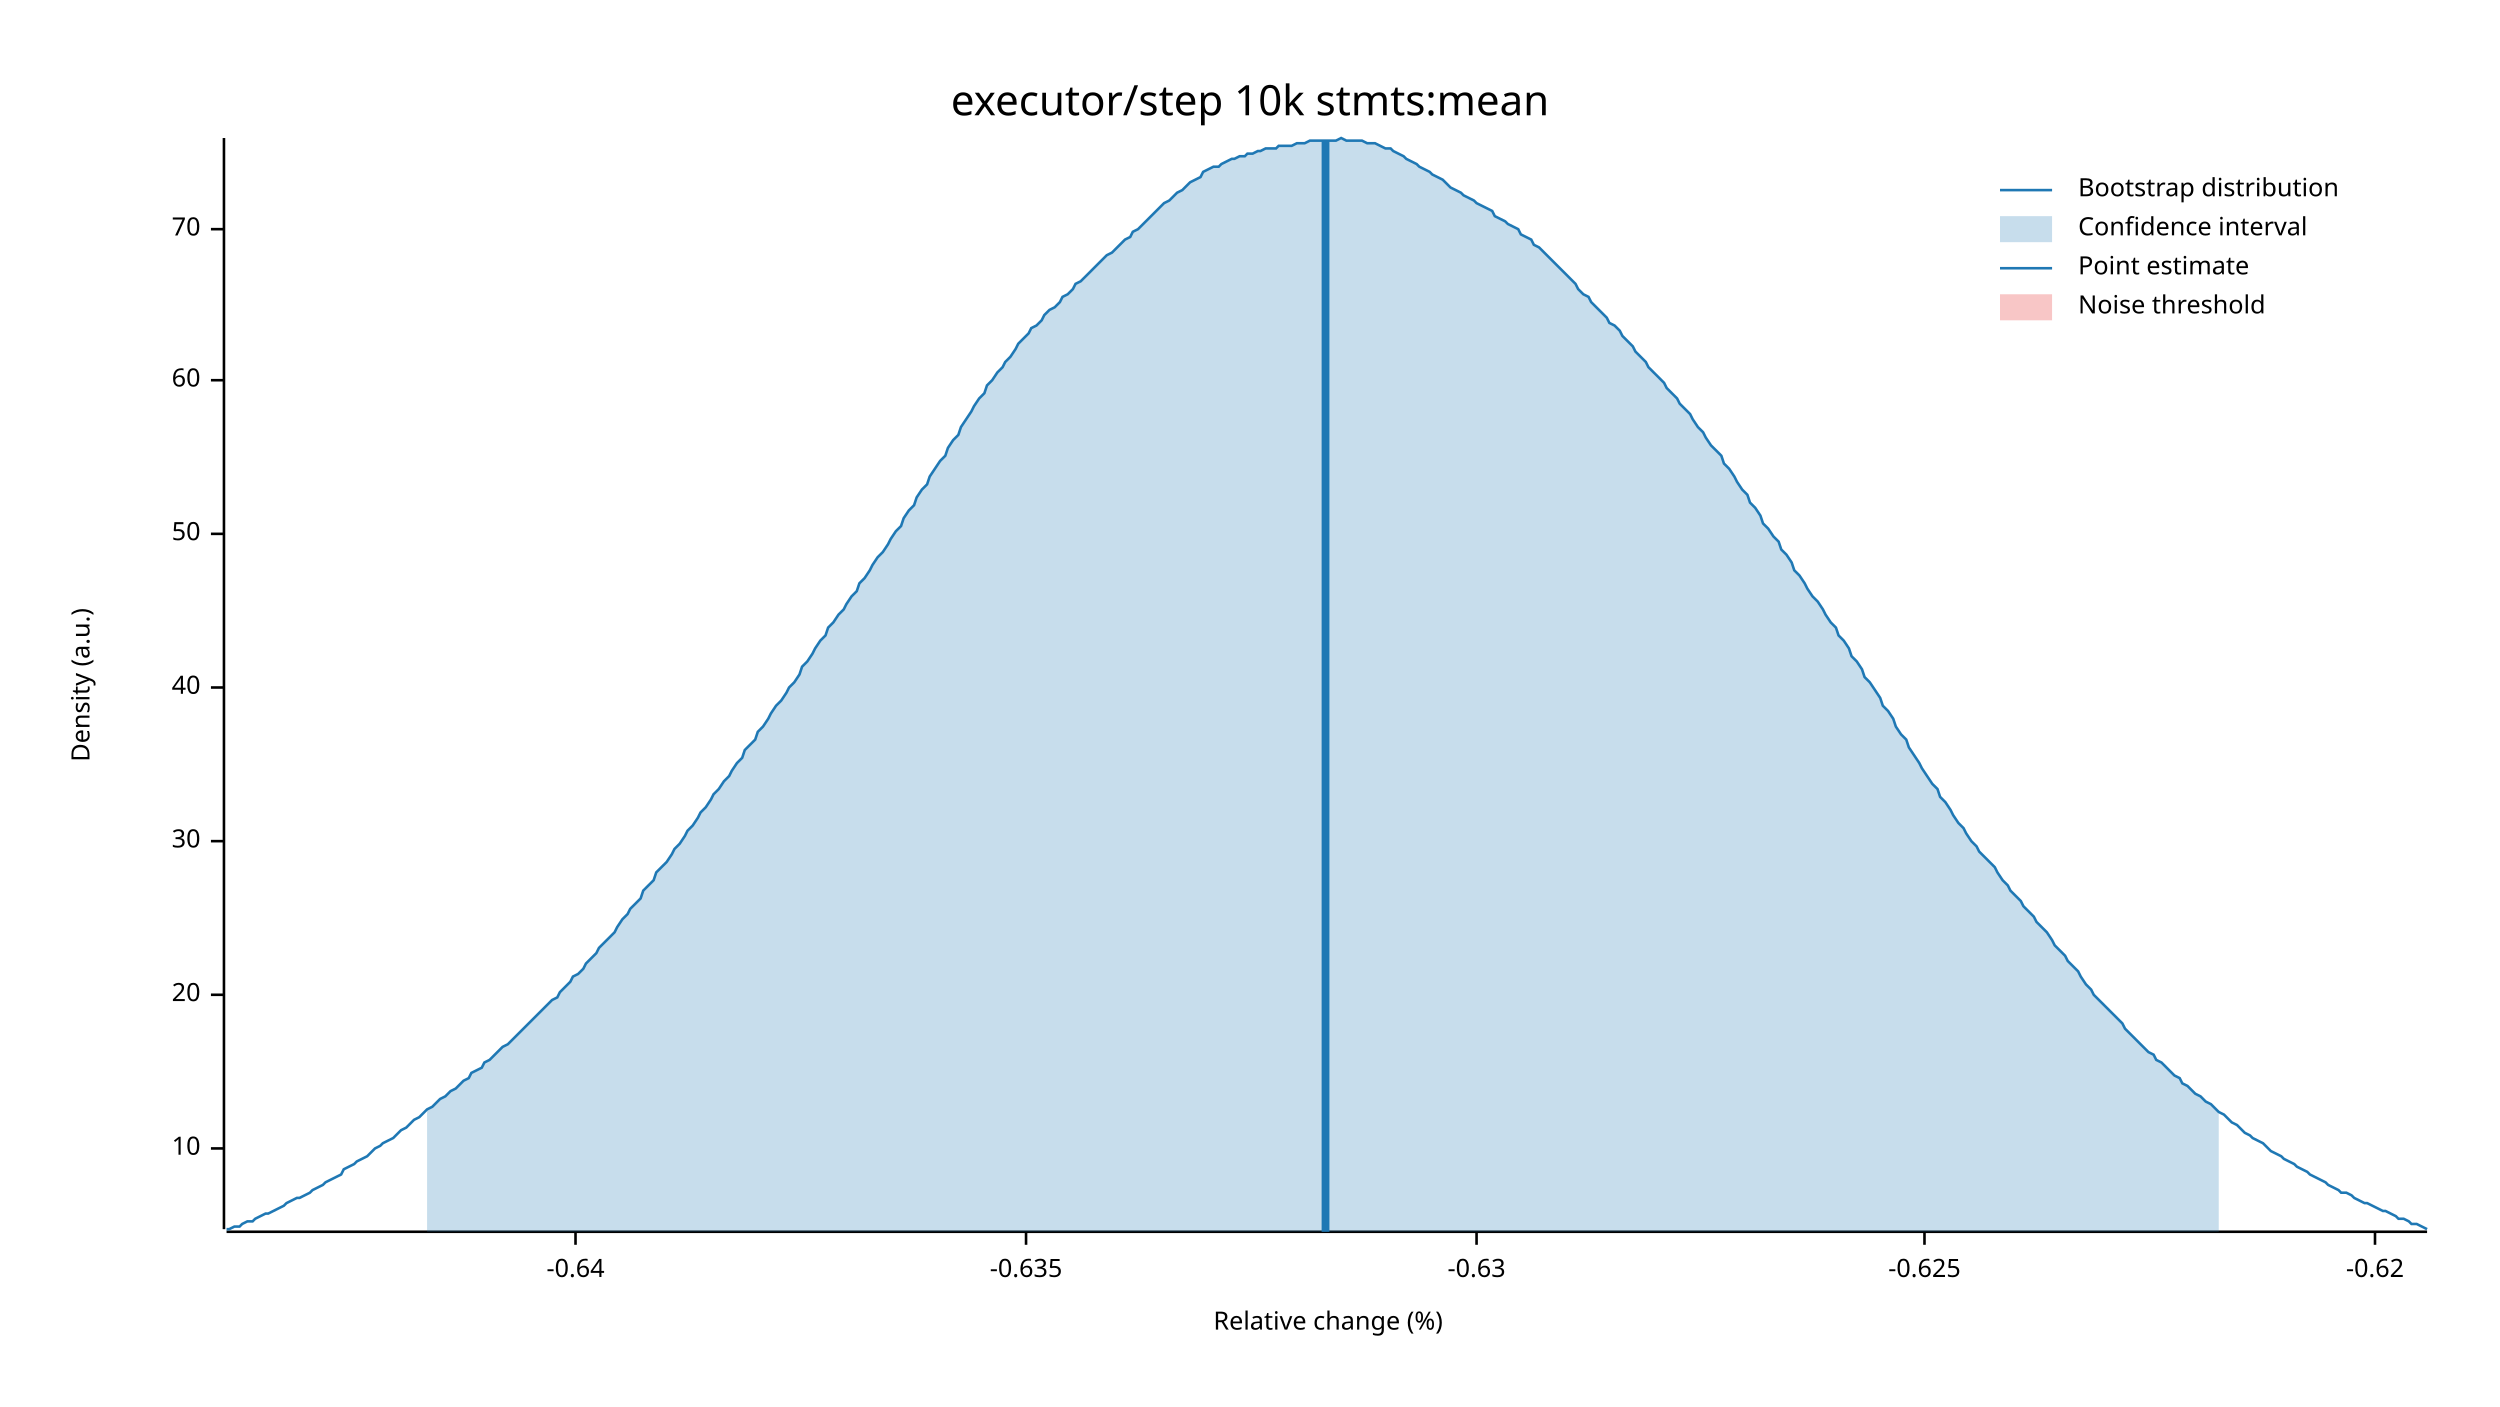
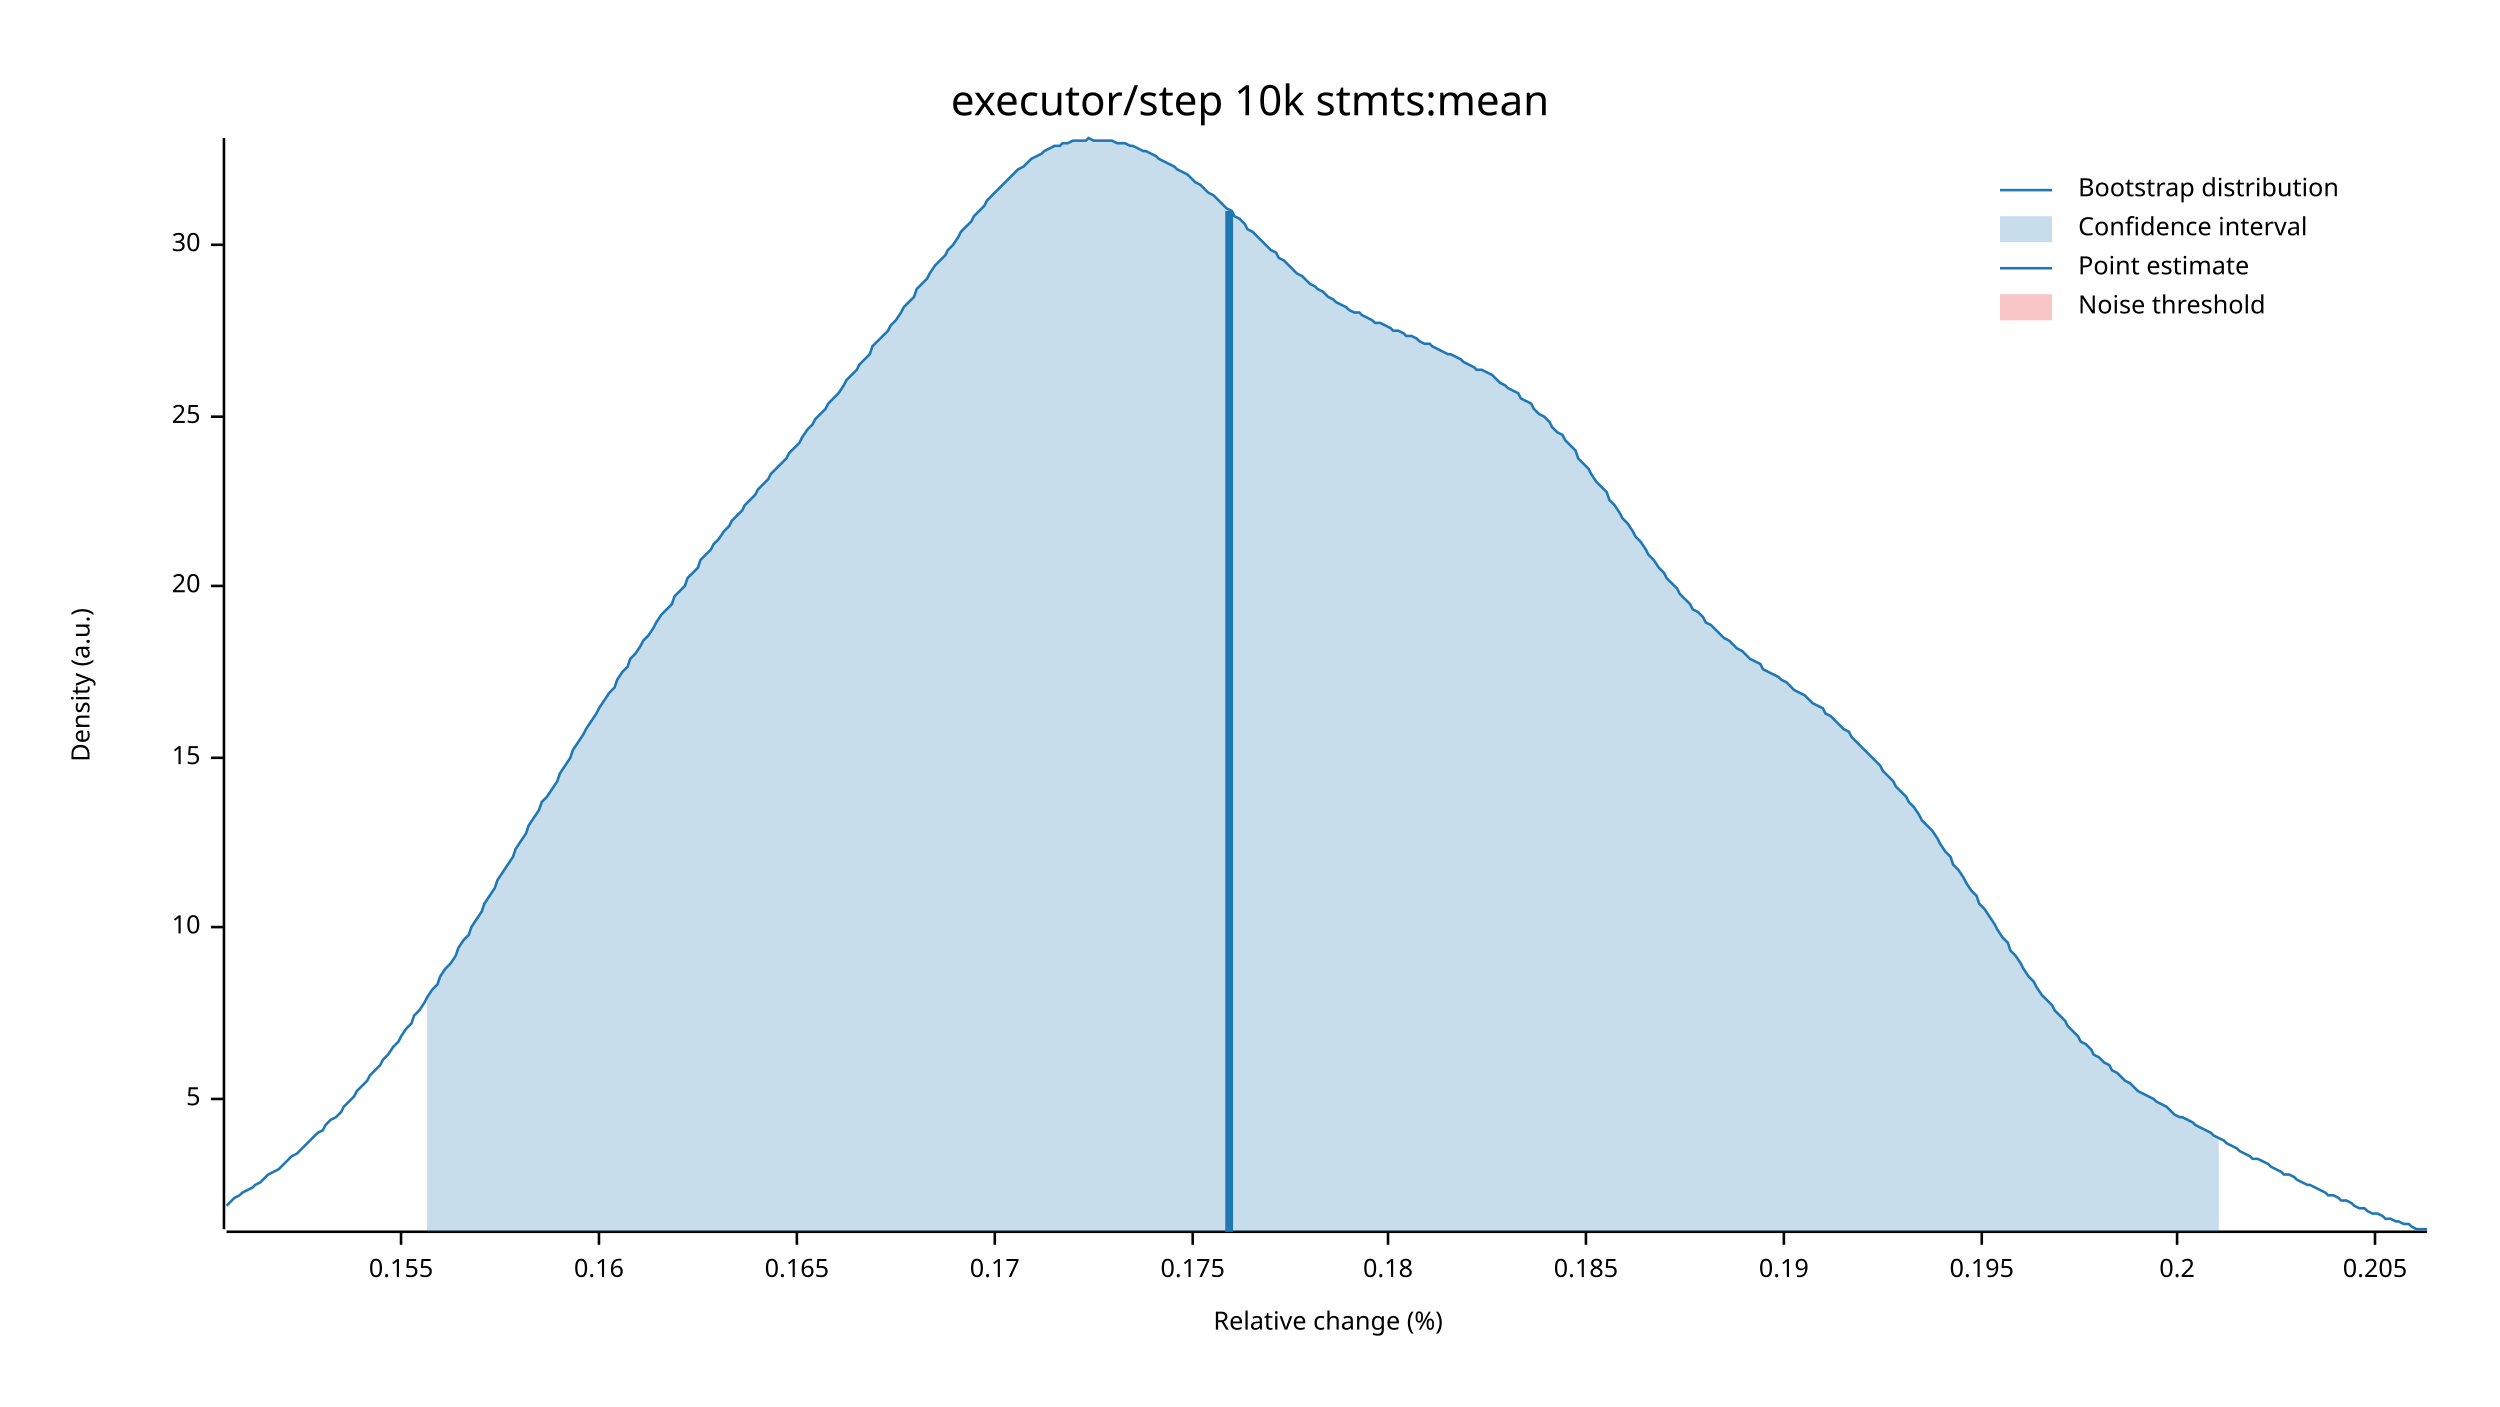
<svg xmlns="http://www.w3.org/2000/svg" width="960" height="540" viewBox="0 0 960 540">
  <text x="480" y="32" dy="0.76em" text-anchor="middle" font-family="sans-serif" font-size="16.129" opacity="1" fill="#000000">
executor/step 10k stmts:mean
</text>
  <text x="27" y="263" dy="0.76em" text-anchor="middle" font-family="sans-serif" font-size="9.677" opacity="1" fill="#000000" transform="rotate(270, 27, 263)">
Density (a.u.)
</text>
  <text x="510" y="513" dy="-0.5ex" text-anchor="middle" font-family="sans-serif" font-size="9.677" opacity="1" fill="#000000">
Relative change (%)
</text>
  <polyline fill="none" opacity="1" stroke="#000000" stroke-width="1" points="86,53 86,472 " />
-   <text x="77" y="441" dy="0.5ex" text-anchor="end" font-family="sans-serif" font-size="9.677" opacity="1" fill="#000000">
+   <text x="77" y="422" dy="0.5ex" text-anchor="end" font-family="sans-serif" font-size="9.677" opacity="1" fill="#000000">
+ 5
+ </text>
+   <polyline fill="none" opacity="1" stroke="#000000" stroke-width="1" points="81,422 86,422 " />
+   <text x="77" y="356" dy="0.5ex" text-anchor="end" font-family="sans-serif" font-size="9.677" opacity="1" fill="#000000">
10
</text>
-   <polyline fill="none" opacity="1" stroke="#000000" stroke-width="1" points="81,441 86,441 " />
-   <text x="77" y="382" dy="0.5ex" text-anchor="end" font-family="sans-serif" font-size="9.677" opacity="1" fill="#000000">
+   <polyline fill="none" opacity="1" stroke="#000000" stroke-width="1" points="81,356 86,356 " />
+   <text x="77" y="291" dy="0.5ex" text-anchor="end" font-family="sans-serif" font-size="9.677" opacity="1" fill="#000000">
+ 15
+ </text>
+   <polyline fill="none" opacity="1" stroke="#000000" stroke-width="1" points="81,291 86,291 " />
+   <text x="77" y="225" dy="0.5ex" text-anchor="end" font-family="sans-serif" font-size="9.677" opacity="1" fill="#000000">
20
</text>
-   <polyline fill="none" opacity="1" stroke="#000000" stroke-width="1" points="81,382 86,382 " />
-   <text x="77" y="323" dy="0.5ex" text-anchor="end" font-family="sans-serif" font-size="9.677" opacity="1" fill="#000000">
+   <polyline fill="none" opacity="1" stroke="#000000" stroke-width="1" points="81,225 86,225 " />
+   <text x="77" y="160" dy="0.5ex" text-anchor="end" font-family="sans-serif" font-size="9.677" opacity="1" fill="#000000">
+ 25
+ </text>
+   <polyline fill="none" opacity="1" stroke="#000000" stroke-width="1" points="81,160 86,160 " />
+   <text x="77" y="94" dy="0.5ex" text-anchor="end" font-family="sans-serif" font-size="9.677" opacity="1" fill="#000000">
30
</text>
-   <polyline fill="none" opacity="1" stroke="#000000" stroke-width="1" points="81,323 86,323 " />
-   <text x="77" y="264" dy="0.5ex" text-anchor="end" font-family="sans-serif" font-size="9.677" opacity="1" fill="#000000">
- 40
+   <polyline fill="none" opacity="1" stroke="#000000" stroke-width="1" points="81,94 86,94 " />
+   <polyline fill="none" opacity="1" stroke="#000000" stroke-width="1" points="87,473 932,473 " />
+   <text x="154" y="483" dy="0.76em" text-anchor="middle" font-family="sans-serif" font-size="9.677" opacity="1" fill="#000000">
+ 0.155
</text>
-   <polyline fill="none" opacity="1" stroke="#000000" stroke-width="1" points="81,264 86,264 " />
-   <text x="77" y="205" dy="0.5ex" text-anchor="end" font-family="sans-serif" font-size="9.677" opacity="1" fill="#000000">
- 50
+   <polyline fill="none" opacity="1" stroke="#000000" stroke-width="1" points="154,473 154,478 " />
+   <text x="230" y="483" dy="0.76em" text-anchor="middle" font-family="sans-serif" font-size="9.677" opacity="1" fill="#000000">
+ 0.16
</text>
-   <polyline fill="none" opacity="1" stroke="#000000" stroke-width="1" points="81,205 86,205 " />
-   <text x="77" y="146" dy="0.5ex" text-anchor="end" font-family="sans-serif" font-size="9.677" opacity="1" fill="#000000">
- 60
+   <polyline fill="none" opacity="1" stroke="#000000" stroke-width="1" points="230,473 230,478 " />
+   <text x="306" y="483" dy="0.76em" text-anchor="middle" font-family="sans-serif" font-size="9.677" opacity="1" fill="#000000">
+ 0.165
</text>
-   <polyline fill="none" opacity="1" stroke="#000000" stroke-width="1" points="81,146 86,146 " />
-   <text x="77" y="88" dy="0.5ex" text-anchor="end" font-family="sans-serif" font-size="9.677" opacity="1" fill="#000000">
- 70
+   <polyline fill="none" opacity="1" stroke="#000000" stroke-width="1" points="306,473 306,478 " />
+   <text x="382" y="483" dy="0.76em" text-anchor="middle" font-family="sans-serif" font-size="9.677" opacity="1" fill="#000000">
+ 0.17
</text>
-   <polyline fill="none" opacity="1" stroke="#000000" stroke-width="1" points="81,88 86,88 " />
-   <polyline fill="none" opacity="1" stroke="#000000" stroke-width="1" points="87,473 932,473 " />
-   <text x="221" y="483" dy="0.76em" text-anchor="middle" font-family="sans-serif" font-size="9.677" opacity="1" fill="#000000">
- -0.64
+   <polyline fill="none" opacity="1" stroke="#000000" stroke-width="1" points="382,473 382,478 " />
+   <text x="458" y="483" dy="0.76em" text-anchor="middle" font-family="sans-serif" font-size="9.677" opacity="1" fill="#000000">
+ 0.175
</text>
-   <polyline fill="none" opacity="1" stroke="#000000" stroke-width="1" points="221,473 221,478 " />
-   <text x="394" y="483" dy="0.76em" text-anchor="middle" font-family="sans-serif" font-size="9.677" opacity="1" fill="#000000">
- -0.635
+   <polyline fill="none" opacity="1" stroke="#000000" stroke-width="1" points="458,473 458,478 " />
+   <text x="533" y="483" dy="0.76em" text-anchor="middle" font-family="sans-serif" font-size="9.677" opacity="1" fill="#000000">
+ 0.18
</text>
-   <polyline fill="none" opacity="1" stroke="#000000" stroke-width="1" points="394,473 394,478 " />
-   <text x="567" y="483" dy="0.76em" text-anchor="middle" font-family="sans-serif" font-size="9.677" opacity="1" fill="#000000">
- -0.63
+   <polyline fill="none" opacity="1" stroke="#000000" stroke-width="1" points="533,473 533,478 " />
+   <text x="609" y="483" dy="0.76em" text-anchor="middle" font-family="sans-serif" font-size="9.677" opacity="1" fill="#000000">
+ 0.185
</text>
-   <polyline fill="none" opacity="1" stroke="#000000" stroke-width="1" points="567,473 567,478 " />
-   <text x="739" y="483" dy="0.76em" text-anchor="middle" font-family="sans-serif" font-size="9.677" opacity="1" fill="#000000">
- -0.625
+   <polyline fill="none" opacity="1" stroke="#000000" stroke-width="1" points="609,473 609,478 " />
+   <text x="685" y="483" dy="0.76em" text-anchor="middle" font-family="sans-serif" font-size="9.677" opacity="1" fill="#000000">
+ 0.19
</text>
-   <polyline fill="none" opacity="1" stroke="#000000" stroke-width="1" points="739,473 739,478 " />
+   <polyline fill="none" opacity="1" stroke="#000000" stroke-width="1" points="685,473 685,478 " />
+   <text x="761" y="483" dy="0.76em" text-anchor="middle" font-family="sans-serif" font-size="9.677" opacity="1" fill="#000000">
+ 0.195
+ </text>
+   <polyline fill="none" opacity="1" stroke="#000000" stroke-width="1" points="761,473 761,478 " />
+   <text x="836" y="483" dy="0.76em" text-anchor="middle" font-family="sans-serif" font-size="9.677" opacity="1" fill="#000000">
+ 0.2
+ </text>
+   <polyline fill="none" opacity="1" stroke="#000000" stroke-width="1" points="836,473 836,478 " />
  <text x="912" y="483" dy="0.76em" text-anchor="middle" font-family="sans-serif" font-size="9.677" opacity="1" fill="#000000">
- -0.62
+ 0.205
</text>
  <polyline fill="none" opacity="1" stroke="#000000" stroke-width="1" points="912,473 912,478 " />
-   <polyline fill="none" opacity="1" stroke="#1F78B4" stroke-width="1" points="87,472 88,472 90,471 92,471 93,470 95,469 97,469 98,468 100,467 102,466 103,466 105,465 107,464 109,463 110,462 112,461 114,460 115,460 117,459 119,458 120,457 122,456 124,455 125,454 127,453 129,452 131,451 132,449 134,448 136,447 137,446 139,445 141,444 142,443 144,441 146,440 147,439 149,438 151,437 153,435 154,434 156,433 158,431 159,430 161,429 163,427 164,426 166,425 168,423 169,422 171,421 173,419 175,418 176,417 178,415 180,414 181,412 183,411 185,410 186,408 188,407 190,405 191,404 193,402 195,401 197,399 198,398 200,396 202,394 203,393 205,391 207,389 208,388 210,386 212,384 214,383 215,381 217,379 219,377 220,375 222,374 224,372 225,370 227,368 229,366 230,364 232,362 234,360 236,358 237,356 239,353 241,351 242,349 244,347 246,345 247,342 249,340 251,338 252,335 254,333 256,331 258,328 259,326 261,324 263,321 264,319 266,317 268,314 269,312 271,310 273,307 274,305 276,303 278,300 280,298 281,296 283,293 285,291 286,288 288,286 290,284 291,281 293,279 295,276 296,274 298,271 300,269 302,266 303,264 305,262 307,259 308,256 310,254 312,251 313,249 315,246 317,244 318,241 320,239 322,236 324,234 325,232 327,229 329,227 330,224 332,222 334,219 335,217 337,214 339,212 341,209 342,207 344,204 346,202 347,199 349,196 351,194 352,191 354,188 356,186 357,183 359,180 361,177 363,175 364,172 366,169 368,167 369,164 371,161 373,158 374,156 376,153 378,151 379,148 381,146 383,143 385,141 386,139 388,137 390,134 391,132 393,130 395,128 396,126 398,125 400,123 401,121 403,119 405,118 407,116 408,114 410,113 412,111 413,109 415,108 417,106 418,105 420,103 422,101 423,100 425,98 427,97 429,95 430,94 432,92 434,91 435,89 437,88 439,86 440,85 442,83 444,81 445,80 447,78 449,77 451,75 452,74 454,73 456,71 457,70 459,69 461,68 462,66 464,65 466,64 468,64 469,63 471,62 473,61 474,61 476,60 478,60 479,59 481,59 483,58 484,58 486,57 488,57 490,57 491,56 493,56 495,56 496,56 498,55 500,55 501,55 503,54 505,54 506,54 508,54 510,54 512,54 513,54 515,53 517,54 518,54 520,54 522,54 523,54 525,55 527,55 528,55 530,56 532,57 534,57 535,58 537,59 539,60 540,61 542,62 544,63 545,64 547,65 549,66 550,67 552,68 554,69 556,71 557,72 559,73 561,74 562,75 564,76 566,77 567,78 569,79 571,80 573,81 574,83 576,84 578,85 579,86 581,87 583,88 584,90 586,91 588,92 589,94 591,95 593,97 595,99 596,100 598,102 600,104 601,105 603,107 605,109 606,111 608,113 610,114 611,116 613,118 615,120 617,122 618,124 620,125 622,127 623,129 625,131 627,133 628,135 630,137 632,139 633,141 635,143 637,145 639,147 640,149 642,151 644,153 645,155 647,157 649,159 650,161 652,164 654,166 655,168 657,171 659,173 661,175 662,178 664,180 666,183 667,185 669,188 671,190 672,193 674,195 676,198 677,201 679,203 681,206 683,208 684,211 686,213 688,216 689,219 691,221 693,224 694,226 696,229 698,231 700,234 701,236 703,239 705,241 706,244 708,246 710,249 711,252 713,254 715,257 716,260 718,262 720,265 722,268 723,271 725,273 727,276 728,279 730,282 732,284 733,287 735,290 737,293 738,295 740,298 742,301 744,303 745,306 747,308 749,311 750,313 752,316 754,318 755,320 757,323 759,325 760,327 762,329 764,331 766,333 767,335 769,338 771,340 772,342 774,344 776,346 777,348 779,350 781,352 782,354 784,356 786,358 788,361 789,363 791,365 793,367 794,369 796,371 798,373 799,375 801,378 803,380 804,382 806,384 808,386 810,388 811,389 813,391 815,393 816,395 818,397 820,399 821,400 823,402 825,404 827,405 828,407 830,408 832,410 833,411 835,413 837,414 838,416 840,417 842,419 843,420 845,421 847,423 849,424 850,425 852,427 854,428 855,429 857,431 859,432 860,433 862,435 864,436 865,437 867,438 869,439 871,441 872,442 874,443 876,444 877,445 879,446 881,447 882,448 884,449 886,450 887,451 889,452 891,453 893,454 894,455 896,456 898,457 899,458 901,458 903,459 904,460 906,461 908,462 909,462 911,463 913,464 915,465 916,465 918,466 920,467 921,468 923,468 925,469 926,470 928,470 930,471 932,472 " />
-   <polygon opacity="0.25" fill="#1F78B4" points="164,426 166,425 168,423 169,422 171,421 173,419 175,418 176,417 178,415 180,414 181,412 183,411 185,410 186,408 188,407 190,405 191,404 193,402 195,401 197,399 198,398 200,396 202,394 203,393 205,391 207,389 208,388 210,386 212,384 214,383 215,381 217,379 219,377 220,375 222,374 224,372 225,370 227,368 229,366 230,364 232,362 234,360 236,358 237,356 239,353 241,351 242,349 244,347 246,345 247,342 249,340 251,338 252,335 254,333 256,331 258,328 259,326 261,324 263,321 264,319 266,317 268,314 269,312 271,310 273,307 274,305 276,303 278,300 280,298 281,296 283,293 285,291 286,288 288,286 290,284 291,281 293,279 295,276 296,274 298,271 300,269 302,266 303,264 305,262 307,259 308,256 310,254 312,251 313,249 315,246 317,244 318,241 320,239 322,236 324,234 325,232 327,229 329,227 330,224 332,222 334,219 335,217 337,214 339,212 341,209 342,207 344,204 346,202 347,199 349,196 351,194 352,191 354,188 356,186 357,183 359,180 361,177 363,175 364,172 366,169 368,167 369,164 371,161 373,158 374,156 376,153 378,151 379,148 381,146 383,143 385,141 386,139 388,137 390,134 391,132 393,130 395,128 396,126 398,125 400,123 401,121 403,119 405,118 407,116 408,114 410,113 412,111 413,109 415,108 417,106 418,105 420,103 422,101 423,100 425,98 427,97 429,95 430,94 432,92 434,91 435,89 437,88 439,86 440,85 442,83 444,81 445,80 447,78 449,77 451,75 452,74 454,73 456,71 457,70 459,69 461,68 462,66 464,65 466,64 468,64 469,63 471,62 473,61 474,61 476,60 478,60 479,59 481,59 483,58 484,58 486,57 488,57 490,57 491,56 493,56 495,56 496,56 498,55 500,55 501,55 503,54 505,54 506,54 508,54 510,54 512,54 513,54 515,53 517,54 518,54 520,54 522,54 523,54 525,55 527,55 528,55 530,56 532,57 534,57 535,58 537,59 539,60 540,61 542,62 544,63 545,64 547,65 549,66 550,67 552,68 554,69 556,71 557,72 559,73 561,74 562,75 564,76 566,77 567,78 569,79 571,80 573,81 574,83 576,84 578,85 579,86 581,87 583,88 584,90 586,91 588,92 589,94 591,95 593,97 595,99 596,100 598,102 600,104 601,105 603,107 605,109 606,111 608,113 610,114 611,116 613,118 615,120 617,122 618,124 620,125 622,127 623,129 625,131 627,133 628,135 630,137 632,139 633,141 635,143 637,145 639,147 640,149 642,151 644,153 645,155 647,157 649,159 650,161 652,164 654,166 655,168 657,171 659,173 661,175 662,178 664,180 666,183 667,185 669,188 671,190 672,193 674,195 676,198 677,201 679,203 681,206 683,208 684,211 686,213 688,216 689,219 691,221 693,224 694,226 696,229 698,231 700,234 701,236 703,239 705,241 706,244 708,246 710,249 711,252 713,254 715,257 716,260 718,262 720,265 722,268 723,271 725,273 727,276 728,279 730,282 732,284 733,287 735,290 737,293 738,295 740,298 742,301 744,303 745,306 747,308 749,311 750,313 752,316 754,318 755,320 757,323 759,325 760,327 762,329 764,331 766,333 767,335 769,338 771,340 772,342 774,344 776,346 777,348 779,350 781,352 782,354 784,356 786,358 788,361 789,363 791,365 793,367 794,369 796,371 798,373 799,375 801,378 803,380 804,382 806,384 808,386 810,388 811,389 813,391 815,393 816,395 818,397 820,399 821,400 823,402 825,404 827,405 828,407 830,408 832,410 833,411 835,413 837,414 838,416 840,417 842,419 843,420 845,421 847,423 849,424 850,425 852,427 852,473 164,473 " />
-   <polyline fill="none" opacity="1" stroke="#1F78B4" stroke-width="3" points="509,473 509,54 " />
+   <polyline fill="none" opacity="1" stroke="#1F78B4" stroke-width="1" points="87,463 88,462 90,460 92,459 93,458 95,457 97,456 98,455 100,454 102,452 103,451 105,450 107,449 109,447 110,446 112,444 114,443 115,442 117,440 119,438 120,437 122,435 124,434 125,432 127,430 129,429 131,427 132,425 134,423 136,421 137,419 139,417 141,415 142,413 144,411 146,409 147,407 149,405 151,402 153,400 154,398 156,395 158,393 159,390 161,388 163,385 164,383 166,380 168,378 169,375 171,372 173,370 175,367 176,364 178,361 180,359 181,356 183,353 185,350 186,347 188,344 190,341 191,338 193,335 195,332 197,329 198,326 200,323 202,320 203,317 205,314 207,311 208,308 210,306 212,303 214,300 215,297 217,294 219,291 220,288 222,285 224,282 225,280 227,277 229,274 230,272 232,269 234,266 236,264 237,261 239,258 241,256 242,253 244,251 246,248 247,246 249,244 251,241 252,239 254,236 256,234 258,232 259,229 261,227 263,225 264,222 266,220 268,218 269,215 271,213 273,211 274,209 276,207 278,204 280,202 281,200 283,198 285,196 286,194 288,192 290,190 291,188 293,186 295,184 296,182 298,180 300,178 302,176 303,174 305,172 307,170 308,168 310,165 312,163 313,161 315,159 317,157 318,155 320,153 322,151 324,148 325,146 327,144 329,142 330,140 332,138 334,136 335,133 337,131 339,129 341,127 342,125 344,123 346,120 347,118 349,116 351,114 352,111 354,109 356,107 357,105 359,102 361,100 363,98 364,96 366,94 368,91 369,89 371,87 373,85 374,83 376,81 378,79 379,77 381,75 383,73 385,71 386,70 388,68 390,66 391,65 393,64 395,62 396,61 398,60 400,59 401,58 403,57 405,56 407,56 408,55 410,55 412,54 413,54 415,54 417,54 418,53 420,54 422,54 423,54 425,54 427,54 429,55 430,55 432,55 434,56 435,56 437,57 439,58 440,58 442,59 444,60 445,61 447,62 449,63 451,64 452,65 454,66 456,67 457,68 459,70 461,71 462,72 464,74 466,75 468,77 469,78 471,80 473,81 474,83 476,84 478,86 479,88 481,89 483,91 484,92 486,94 488,96 490,97 491,99 493,100 495,102 496,103 498,105 500,106 501,107 503,109 505,110 506,111 508,112 510,114 512,115 513,116 515,117 517,118 518,119 520,120 522,120 523,121 525,122 527,123 528,124 530,124 532,125 534,126 535,127 537,127 539,128 540,129 542,129 544,130 545,131 547,132 549,132 550,133 552,134 554,135 556,136 557,136 559,137 561,138 562,139 564,140 566,141 567,142 569,142 571,143 573,144 574,145 576,147 578,148 579,149 581,150 583,151 584,153 586,154 588,155 589,157 591,159 593,160 595,162 596,164 598,166 600,167 601,169 603,171 605,173 606,176 608,178 610,180 611,182 613,185 615,187 617,189 618,192 620,194 622,197 623,199 625,201 627,204 628,206 630,208 632,211 633,213 635,215 637,218 639,220 640,222 642,224 644,226 645,228 647,230 649,232 650,234 652,235 654,237 655,239 657,240 659,242 661,244 662,245 664,246 666,248 667,249 669,250 671,252 672,253 674,254 676,255 677,257 679,258 681,259 683,260 684,261 686,262 688,264 689,265 691,266 693,267 694,268 696,270 698,271 700,272 701,274 703,275 705,277 706,278 708,280 710,281 711,283 713,285 715,287 716,288 718,290 720,292 722,294 723,296 725,298 727,300 728,302 730,304 732,306 733,308 735,310 737,313 738,315 740,317 742,319 744,322 745,324 747,327 749,329 750,332 752,334 754,337 755,339 757,342 759,344 760,347 762,349 764,352 766,355 767,357 769,360 771,362 772,365 774,367 776,370 777,372 779,375 781,377 782,379 784,382 786,384 788,386 789,388 791,390 793,392 794,394 796,396 798,398 799,400 801,401 803,403 804,405 806,406 808,408 810,409 811,411 813,412 815,414 816,415 818,416 820,418 821,419 823,420 825,421 827,422 828,423 830,424 832,425 833,426 835,428 837,429 838,429 840,430 842,431 843,432 845,433 847,434 849,435 850,436 852,437 854,438 855,439 857,440 859,441 860,442 862,443 864,444 865,445 867,445 869,446 871,447 872,448 874,449 876,450 877,451 879,451 881,452 882,453 884,454 886,455 887,455 889,456 891,457 893,458 894,459 896,459 898,460 899,461 901,461 903,462 904,463 906,464 908,464 909,465 911,466 913,466 915,467 916,468 918,468 920,469 921,469 923,470 925,470 926,471 928,472 930,472 932,472 " />
+   <polygon opacity="0.25" fill="#1F78B4" points="164,383 166,380 168,378 169,375 171,372 173,370 175,367 176,364 178,361 180,359 181,356 183,353 185,350 186,347 188,344 190,341 191,338 193,335 195,332 197,329 198,326 200,323 202,320 203,317 205,314 207,311 208,308 210,306 212,303 214,300 215,297 217,294 219,291 220,288 222,285 224,282 225,280 227,277 229,274 230,272 232,269 234,266 236,264 237,261 239,258 241,256 242,253 244,251 246,248 247,246 249,244 251,241 252,239 254,236 256,234 258,232 259,229 261,227 263,225 264,222 266,220 268,218 269,215 271,213 273,211 274,209 276,207 278,204 280,202 281,200 283,198 285,196 286,194 288,192 290,190 291,188 293,186 295,184 296,182 298,180 300,178 302,176 303,174 305,172 307,170 308,168 310,165 312,163 313,161 315,159 317,157 318,155 320,153 322,151 324,148 325,146 327,144 329,142 330,140 332,138 334,136 335,133 337,131 339,129 341,127 342,125 344,123 346,120 347,118 349,116 351,114 352,111 354,109 356,107 357,105 359,102 361,100 363,98 364,96 366,94 368,91 369,89 371,87 373,85 374,83 376,81 378,79 379,77 381,75 383,73 385,71 386,70 388,68 390,66 391,65 393,64 395,62 396,61 398,60 400,59 401,58 403,57 405,56 407,56 408,55 410,55 412,54 413,54 415,54 417,54 418,53 420,54 422,54 423,54 425,54 427,54 429,55 430,55 432,55 434,56 435,56 437,57 439,58 440,58 442,59 444,60 445,61 447,62 449,63 451,64 452,65 454,66 456,67 457,68 459,70 461,71 462,72 464,74 466,75 468,77 469,78 471,80 473,81 474,83 476,84 478,86 479,88 481,89 483,91 484,92 486,94 488,96 490,97 491,99 493,100 495,102 496,103 498,105 500,106 501,107 503,109 505,110 506,111 508,112 510,114 512,115 513,116 515,117 517,118 518,119 520,120 522,120 523,121 525,122 527,123 528,124 530,124 532,125 534,126 535,127 537,127 539,128 540,129 542,129 544,130 545,131 547,132 549,132 550,133 552,134 554,135 556,136 557,136 559,137 561,138 562,139 564,140 566,141 567,142 569,142 571,143 573,144 574,145 576,147 578,148 579,149 581,150 583,151 584,153 586,154 588,155 589,157 591,159 593,160 595,162 596,164 598,166 600,167 601,169 603,171 605,173 606,176 608,178 610,180 611,182 613,185 615,187 617,189 618,192 620,194 622,197 623,199 625,201 627,204 628,206 630,208 632,211 633,213 635,215 637,218 639,220 640,222 642,224 644,226 645,228 647,230 649,232 650,234 652,235 654,237 655,239 657,240 659,242 661,244 662,245 664,246 666,248 667,249 669,250 671,252 672,253 674,254 676,255 677,257 679,258 681,259 683,260 684,261 686,262 688,264 689,265 691,266 693,267 694,268 696,270 698,271 700,272 701,274 703,275 705,277 706,278 708,280 710,281 711,283 713,285 715,287 716,288 718,290 720,292 722,294 723,296 725,298 727,300 728,302 730,304 732,306 733,308 735,310 737,313 738,315 740,317 742,319 744,322 745,324 747,327 749,329 750,332 752,334 754,337 755,339 757,342 759,344 760,347 762,349 764,352 766,355 767,357 769,360 771,362 772,365 774,367 776,370 777,372 779,375 781,377 782,379 784,382 786,384 788,386 789,388 791,390 793,392 794,394 796,396 798,398 799,400 801,401 803,403 804,405 806,406 808,408 810,409 811,411 813,412 815,414 816,415 818,416 820,418 821,419 823,420 825,421 827,422 828,423 830,424 832,425 833,426 835,428 837,429 838,429 840,430 842,431 843,432 845,433 847,434 849,435 850,436 852,437 852,473 164,473 " />
+   <polyline fill="none" opacity="1" stroke="#1F78B4" stroke-width="3" points="472,473 472,81 " />
  <rect x="509" y="53" width="0" height="419" opacity="0.1" fill="#E31A1C" stroke="none" />
  <text x="798" y="68" dy="0.76em" text-anchor="start" font-family="sans-serif" font-size="9.677" opacity="1" fill="#000000">
Bootstrap distribution
</text>
  <text x="798" y="83" dy="0.76em" text-anchor="start" font-family="sans-serif" font-size="9.677" opacity="1" fill="#000000">
Confidence interval
</text>
  <text x="798" y="98" dy="0.76em" text-anchor="start" font-family="sans-serif" font-size="9.677" opacity="1" fill="#000000">
Point estimate
</text>
  <text x="798" y="113" dy="0.76em" text-anchor="start" font-family="sans-serif" font-size="9.677" opacity="1" fill="#000000">
Noise threshold
</text>
  <polyline fill="none" opacity="1" stroke="#1F78B4" stroke-width="1" points="768,73 788,73 " />
  <rect x="768" y="83" width="20" height="10" opacity="0.25" fill="#1F78B4" stroke="none" />
  <polyline fill="none" opacity="1" stroke="#1F78B4" stroke-width="1" points="768,103 788,103 " />
  <rect x="768" y="113" width="20" height="10" opacity="0.25" fill="#E31A1C" stroke="none" />
</svg>
